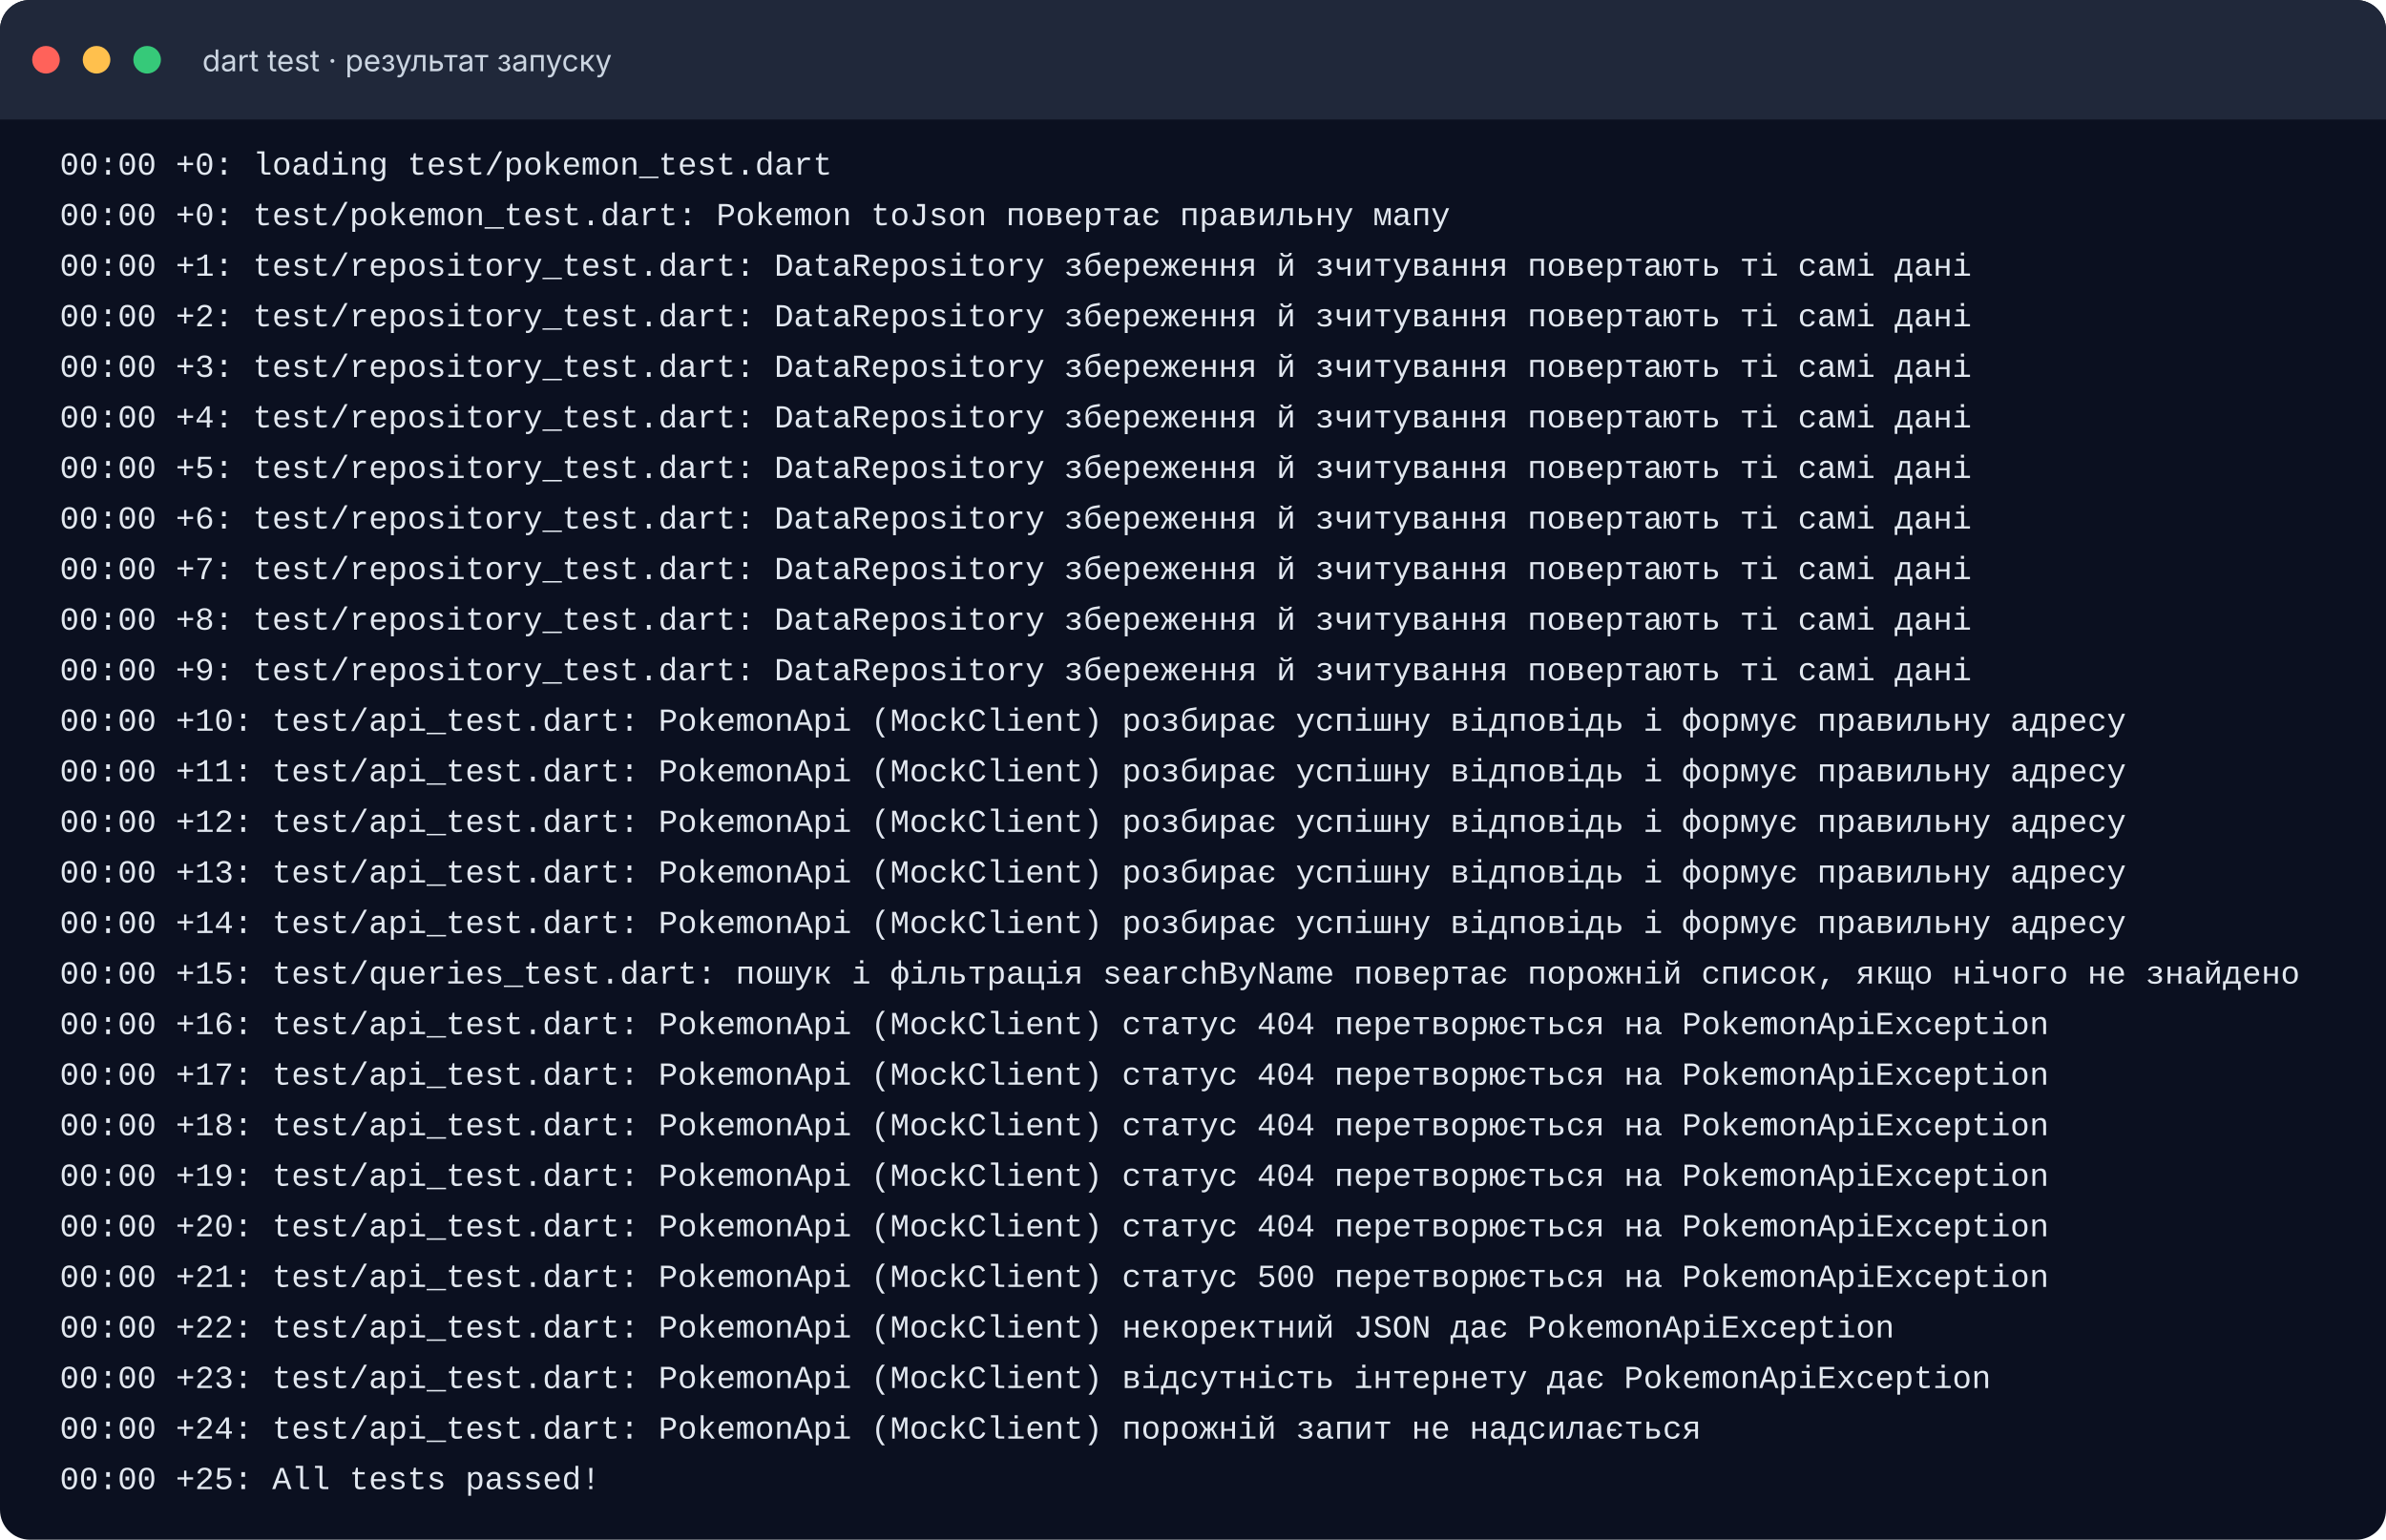
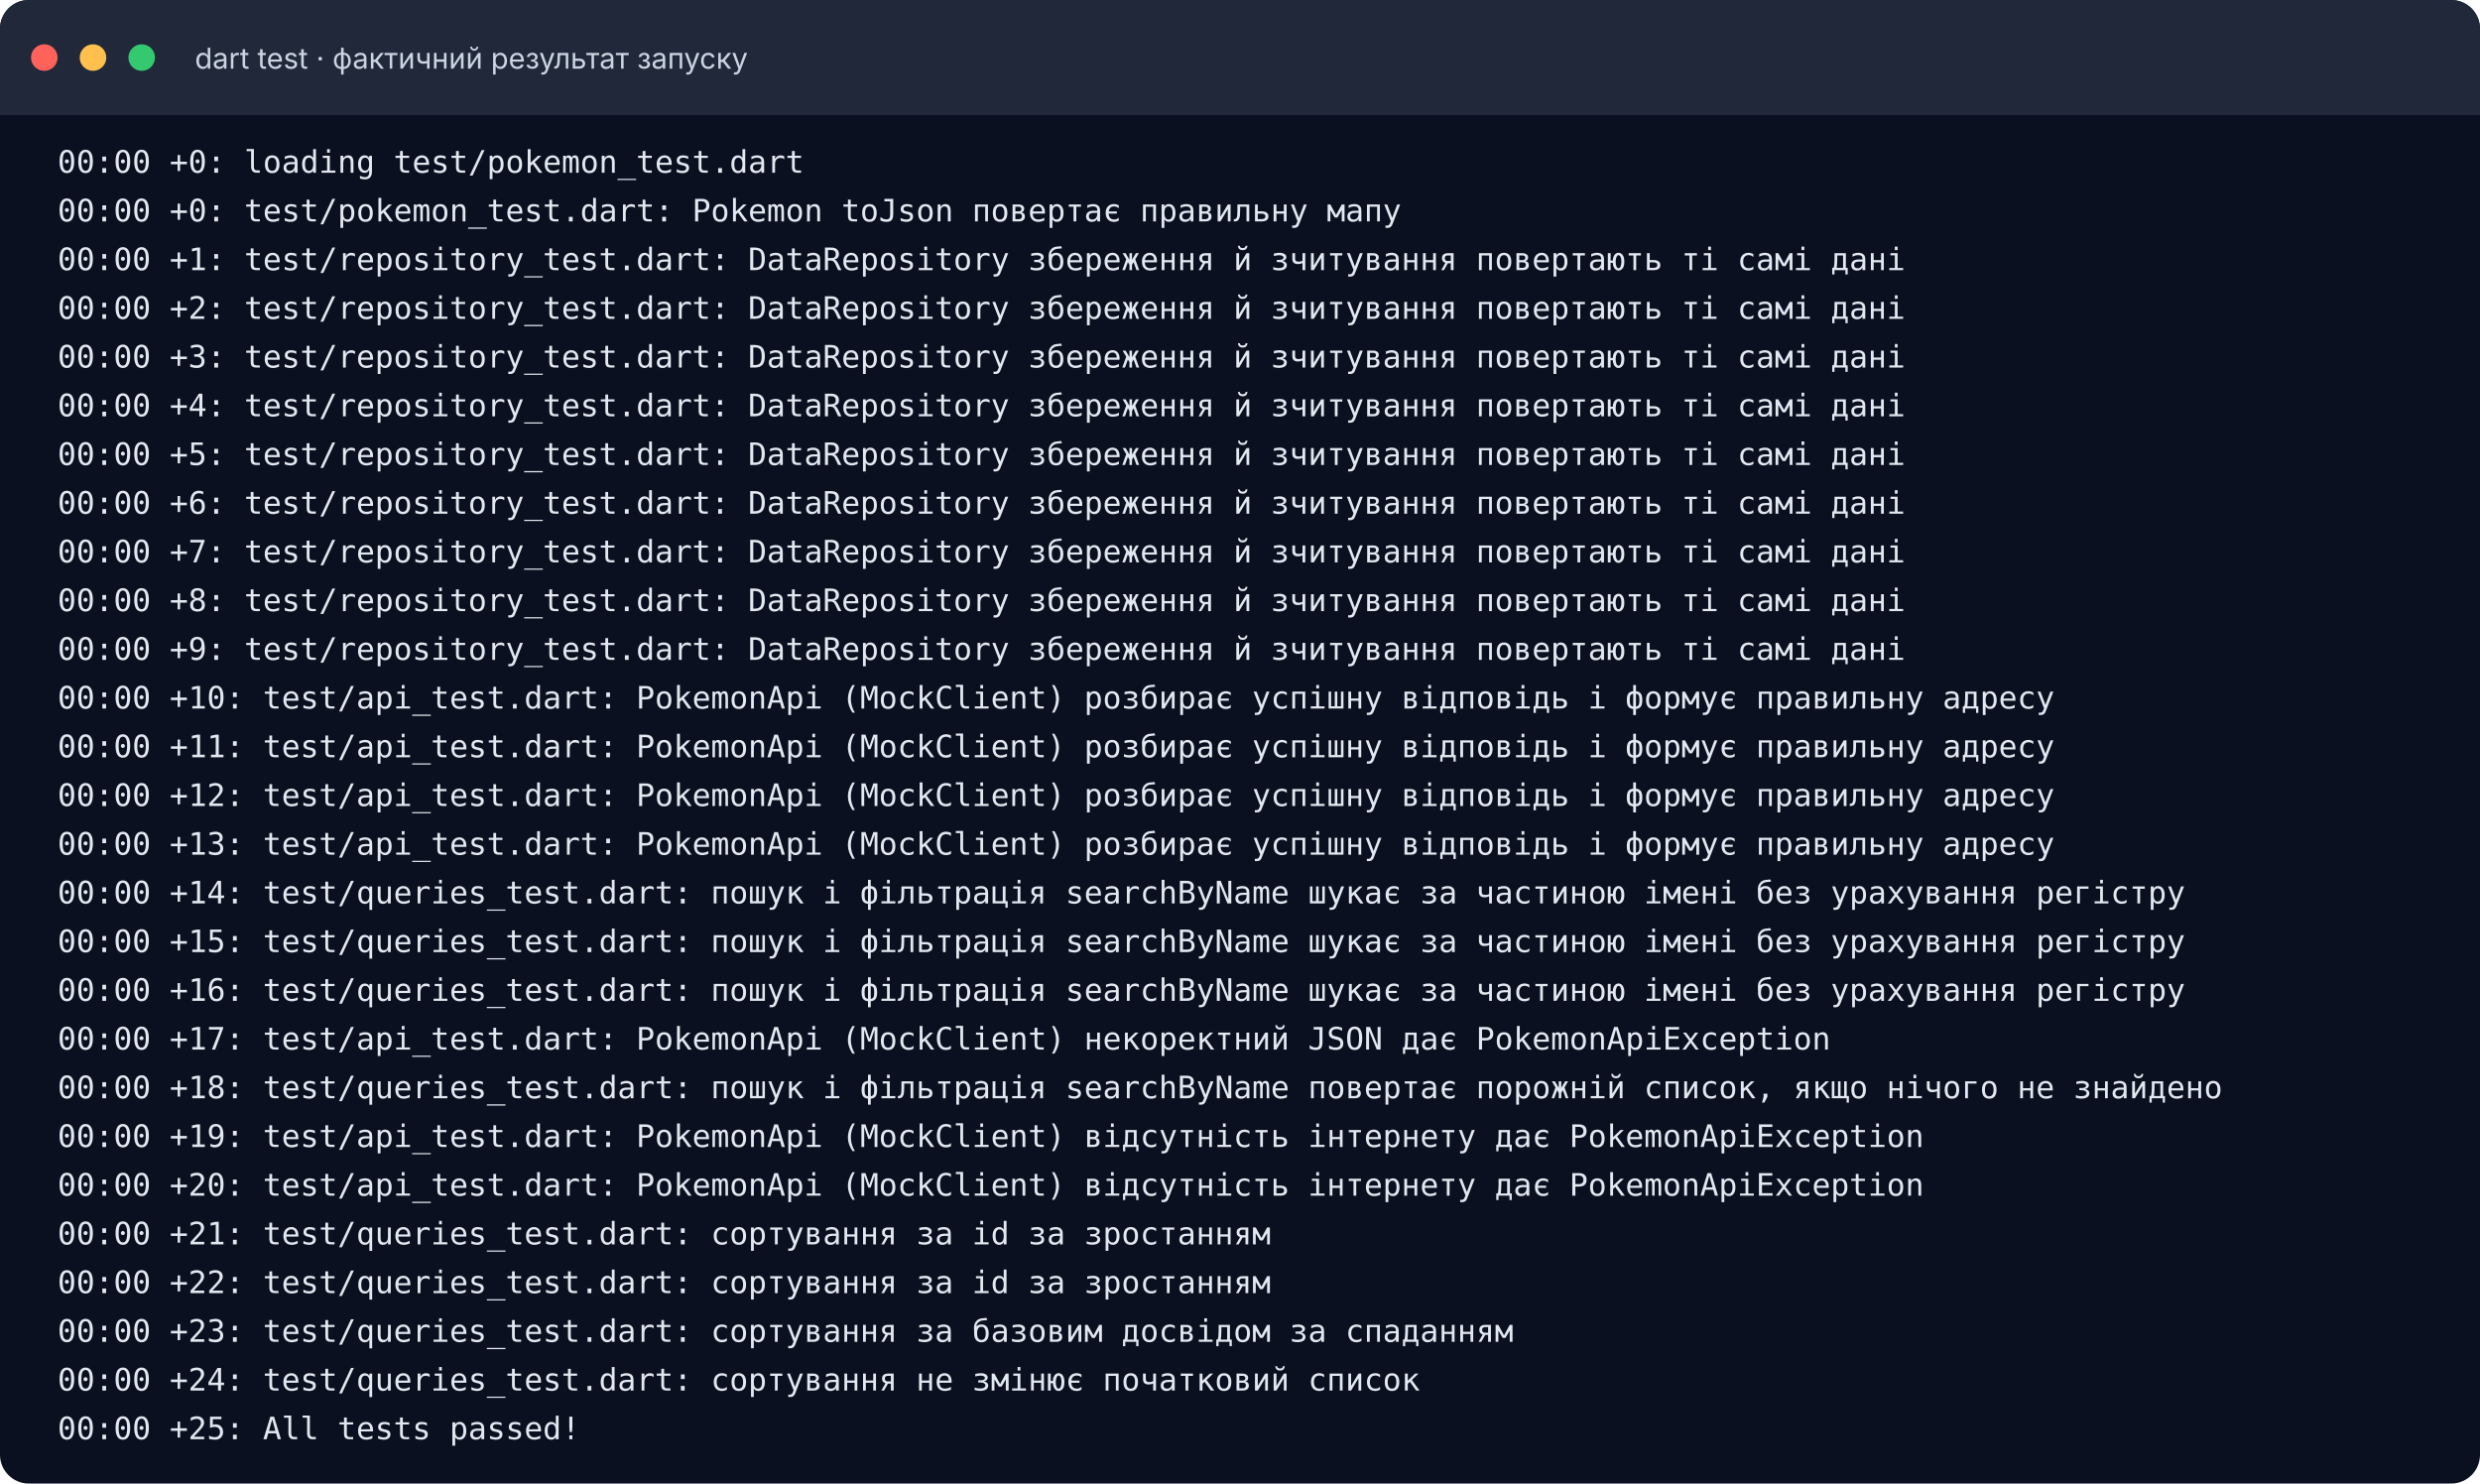
- <svg xmlns="http://www.w3.org/2000/svg" width="1038" height="670" viewBox="0 0 1038 670">
+ <svg xmlns="http://www.w3.org/2000/svg" width="1120" height="670" viewBox="0 0 1120 670">
  <rect width="100%" height="100%" rx="13" fill="#0b1020" />
-   <path d="M13 0h1012a13 13 0 0 1 13 13v39H0V13A13 13 0 0 1 13 0Z" fill="#20283a" />
+   <path d="M13 0h1094a13 13 0 0 1 13 13v39H0V13A13 13 0 0 1 13 0Z" fill="#20283a" />
  <circle cx="20" cy="26" r="6" fill="#ff625a" />
  <circle cx="42" cy="26" r="6" fill="#ffc04d" />
-   <circle cx="64" cy="26" r="6" fill="#36c979" />
-   <text x="88" y="31" class="title">dart test · результат запуску</text>
-   <g font-family="Menlo, Monaco, 'Courier New', monospace" font-size="14" fill="#e2e8f0">
-     <text x="26" y="76" class="line">00:00 +0: loading test/pokemon_test.dart</text>
-     <text x="26" y="98" class="line">00:00 +0: test/pokemon_test.dart: Pokemon toJson повертає правильну мапу</text>
-     <text x="26" y="120" class="line">00:00 +1: test/repository_test.dart: DataRepository збереження й зчитування повертають ті самі дані</text>
-     <text x="26" y="142" class="line">00:00 +2: test/repository_test.dart: DataRepository збереження й зчитування повертають ті самі дані</text>
-     <text x="26" y="164" class="line">00:00 +3: test/repository_test.dart: DataRepository збереження й зчитування повертають ті самі дані</text>
-     <text x="26" y="186" class="line">00:00 +4: test/repository_test.dart: DataRepository збереження й зчитування повертають ті самі дані</text>
-     <text x="26" y="208" class="line">00:00 +5: test/repository_test.dart: DataRepository збереження й зчитування повертають ті самі дані</text>
-     <text x="26" y="230" class="line">00:00 +6: test/repository_test.dart: DataRepository збереження й зчитування повертають ті самі дані</text>
-     <text x="26" y="252" class="line">00:00 +7: test/repository_test.dart: DataRepository збереження й зчитування повертають ті самі дані</text>
-     <text x="26" y="274" class="line">00:00 +8: test/repository_test.dart: DataRepository збереження й зчитування повертають ті самі дані</text>
-     <text x="26" y="296" class="line">00:00 +9: test/repository_test.dart: DataRepository збереження й зчитування повертають ті самі дані</text>
-     <text x="26" y="318" class="line">00:00 +10: test/api_test.dart: PokemonApi (MockClient) розбирає успішну відповідь і формує правильну адресу</text>
-     <text x="26" y="340" class="line">00:00 +11: test/api_test.dart: PokemonApi (MockClient) розбирає успішну відповідь і формує правильну адресу</text>
-     <text x="26" y="362" class="line">00:00 +12: test/api_test.dart: PokemonApi (MockClient) розбирає успішну відповідь і формує правильну адресу</text>
-     <text x="26" y="384" class="line">00:00 +13: test/api_test.dart: PokemonApi (MockClient) розбирає успішну відповідь і формує правильну адресу</text>
-     <text x="26" y="406" class="line">00:00 +14: test/api_test.dart: PokemonApi (MockClient) розбирає успішну відповідь і формує правильну адресу</text>
-     <text x="26" y="428" class="line">00:00 +15: test/queries_test.dart: пошук і фільтрація searchByName повертає порожній список, якщо нічого не знайдено</text>
-     <text x="26" y="450" class="line">00:00 +16: test/api_test.dart: PokemonApi (MockClient) статус 404 перетворюється на PokemonApiException</text>
-     <text x="26" y="472" class="line">00:00 +17: test/api_test.dart: PokemonApi (MockClient) статус 404 перетворюється на PokemonApiException</text>
-     <text x="26" y="494" class="line">00:00 +18: test/api_test.dart: PokemonApi (MockClient) статус 404 перетворюється на PokemonApiException</text>
-     <text x="26" y="516" class="line">00:00 +19: test/api_test.dart: PokemonApi (MockClient) статус 404 перетворюється на PokemonApiException</text>
-     <text x="26" y="538" class="line">00:00 +20: test/api_test.dart: PokemonApi (MockClient) статус 404 перетворюється на PokemonApiException</text>
-     <text x="26" y="560" class="line">00:00 +21: test/api_test.dart: PokemonApi (MockClient) статус 500 перетворюється на PokemonApiException</text>
-     <text x="26" y="582" class="line">00:00 +22: test/api_test.dart: PokemonApi (MockClient) некоректний JSON дає PokemonApiException</text>
-     <text x="26" y="604" class="line">00:00 +23: test/api_test.dart: PokemonApi (MockClient) відсутність інтернету дає PokemonApiException</text>
-     <text x="26" y="626" class="line">00:00 +24: test/api_test.dart: PokemonApi (MockClient) порожній запит не надсилається</text>
-     <text x="26" y="648" class="line">00:00 +25: All tests passed!</text>
-   </g>
-   <style>.title {font: 13px -apple-system, BlinkMacSystemFont, sans-serif; fill: #cbd5e1;}</style>
+   <circle cx="64" cy="26" r="6" fill="#35c96f" />
+   <text x="88" y="31" class="title">dart test · фактичний результат запуску</text>
+   <text x="26" y="78" class="line">00:00 +0: loading test/pokemon_test.dart</text>
+   <text x="26" y="100" class="line">00:00 +0: test/pokemon_test.dart: Pokemon toJson повертає правильну мапу</text>
+   <text x="26" y="122" class="line">00:00 +1: test/repository_test.dart: DataRepository збереження й зчитування повертають ті самі дані</text>
+   <text x="26" y="144" class="line">00:00 +2: test/repository_test.dart: DataRepository збереження й зчитування повертають ті самі дані</text>
+   <text x="26" y="166" class="line">00:00 +3: test/repository_test.dart: DataRepository збереження й зчитування повертають ті самі дані</text>
+   <text x="26" y="188" class="line">00:00 +4: test/repository_test.dart: DataRepository збереження й зчитування повертають ті самі дані</text>
+   <text x="26" y="210" class="line">00:00 +5: test/repository_test.dart: DataRepository збереження й зчитування повертають ті самі дані</text>
+   <text x="26" y="232" class="line">00:00 +6: test/repository_test.dart: DataRepository збереження й зчитування повертають ті самі дані</text>
+   <text x="26" y="254" class="line">00:00 +7: test/repository_test.dart: DataRepository збереження й зчитування повертають ті самі дані</text>
+   <text x="26" y="276" class="line">00:00 +8: test/repository_test.dart: DataRepository збереження й зчитування повертають ті самі дані</text>
+   <text x="26" y="298" class="line">00:00 +9: test/repository_test.dart: DataRepository збереження й зчитування повертають ті самі дані</text>
+   <text x="26" y="320" class="line">00:00 +10: test/api_test.dart: PokemonApi (MockClient) розбирає успішну відповідь і формує правильну адресу</text>
+   <text x="26" y="342" class="line">00:00 +11: test/api_test.dart: PokemonApi (MockClient) розбирає успішну відповідь і формує правильну адресу</text>
+   <text x="26" y="364" class="line">00:00 +12: test/api_test.dart: PokemonApi (MockClient) розбирає успішну відповідь і формує правильну адресу</text>
+   <text x="26" y="386" class="line">00:00 +13: test/api_test.dart: PokemonApi (MockClient) розбирає успішну відповідь і формує правильну адресу</text>
+   <text x="26" y="408" class="line">00:00 +14: test/queries_test.dart: пошук і фільтрація searchByName шукає за частиною імені без урахування регістру</text>
+   <text x="26" y="430" class="line">00:00 +15: test/queries_test.dart: пошук і фільтрація searchByName шукає за частиною імені без урахування регістру</text>
+   <text x="26" y="452" class="line">00:00 +16: test/queries_test.dart: пошук і фільтрація searchByName шукає за частиною імені без урахування регістру</text>
+   <text x="26" y="474" class="line">00:00 +17: test/api_test.dart: PokemonApi (MockClient) некоректний JSON дає PokemonApiException</text>
+   <text x="26" y="496" class="line">00:00 +18: test/queries_test.dart: пошук і фільтрація searchByName повертає порожній список, якщо нічого не знайдено</text>
+   <text x="26" y="518" class="line">00:00 +19: test/api_test.dart: PokemonApi (MockClient) відсутність інтернету дає PokemonApiException</text>
+   <text x="26" y="540" class="line">00:00 +20: test/api_test.dart: PokemonApi (MockClient) відсутність інтернету дає PokemonApiException</text>
+   <text x="26" y="562" class="line">00:00 +21: test/queries_test.dart: сортування за id за зростанням</text>
+   <text x="26" y="584" class="line">00:00 +22: test/queries_test.dart: сортування за id за зростанням</text>
+   <text x="26" y="606" class="line">00:00 +23: test/queries_test.dart: сортування за базовим досвідом за спаданням</text>
+   <text x="26" y="628" class="line">00:00 +24: test/queries_test.dart: сортування не змінює початковий список</text>
+   <text x="26" y="650" class="line">00:00 +25: All tests passed!</text>
+   <style>.title {font: 13px -apple-system, BlinkMacSystemFont, sans-serif; fill: #cbd5e1;} .line {font: 14px Menlo, Monaco, monospace; fill: #e2e8f0;}</style>
</svg>
